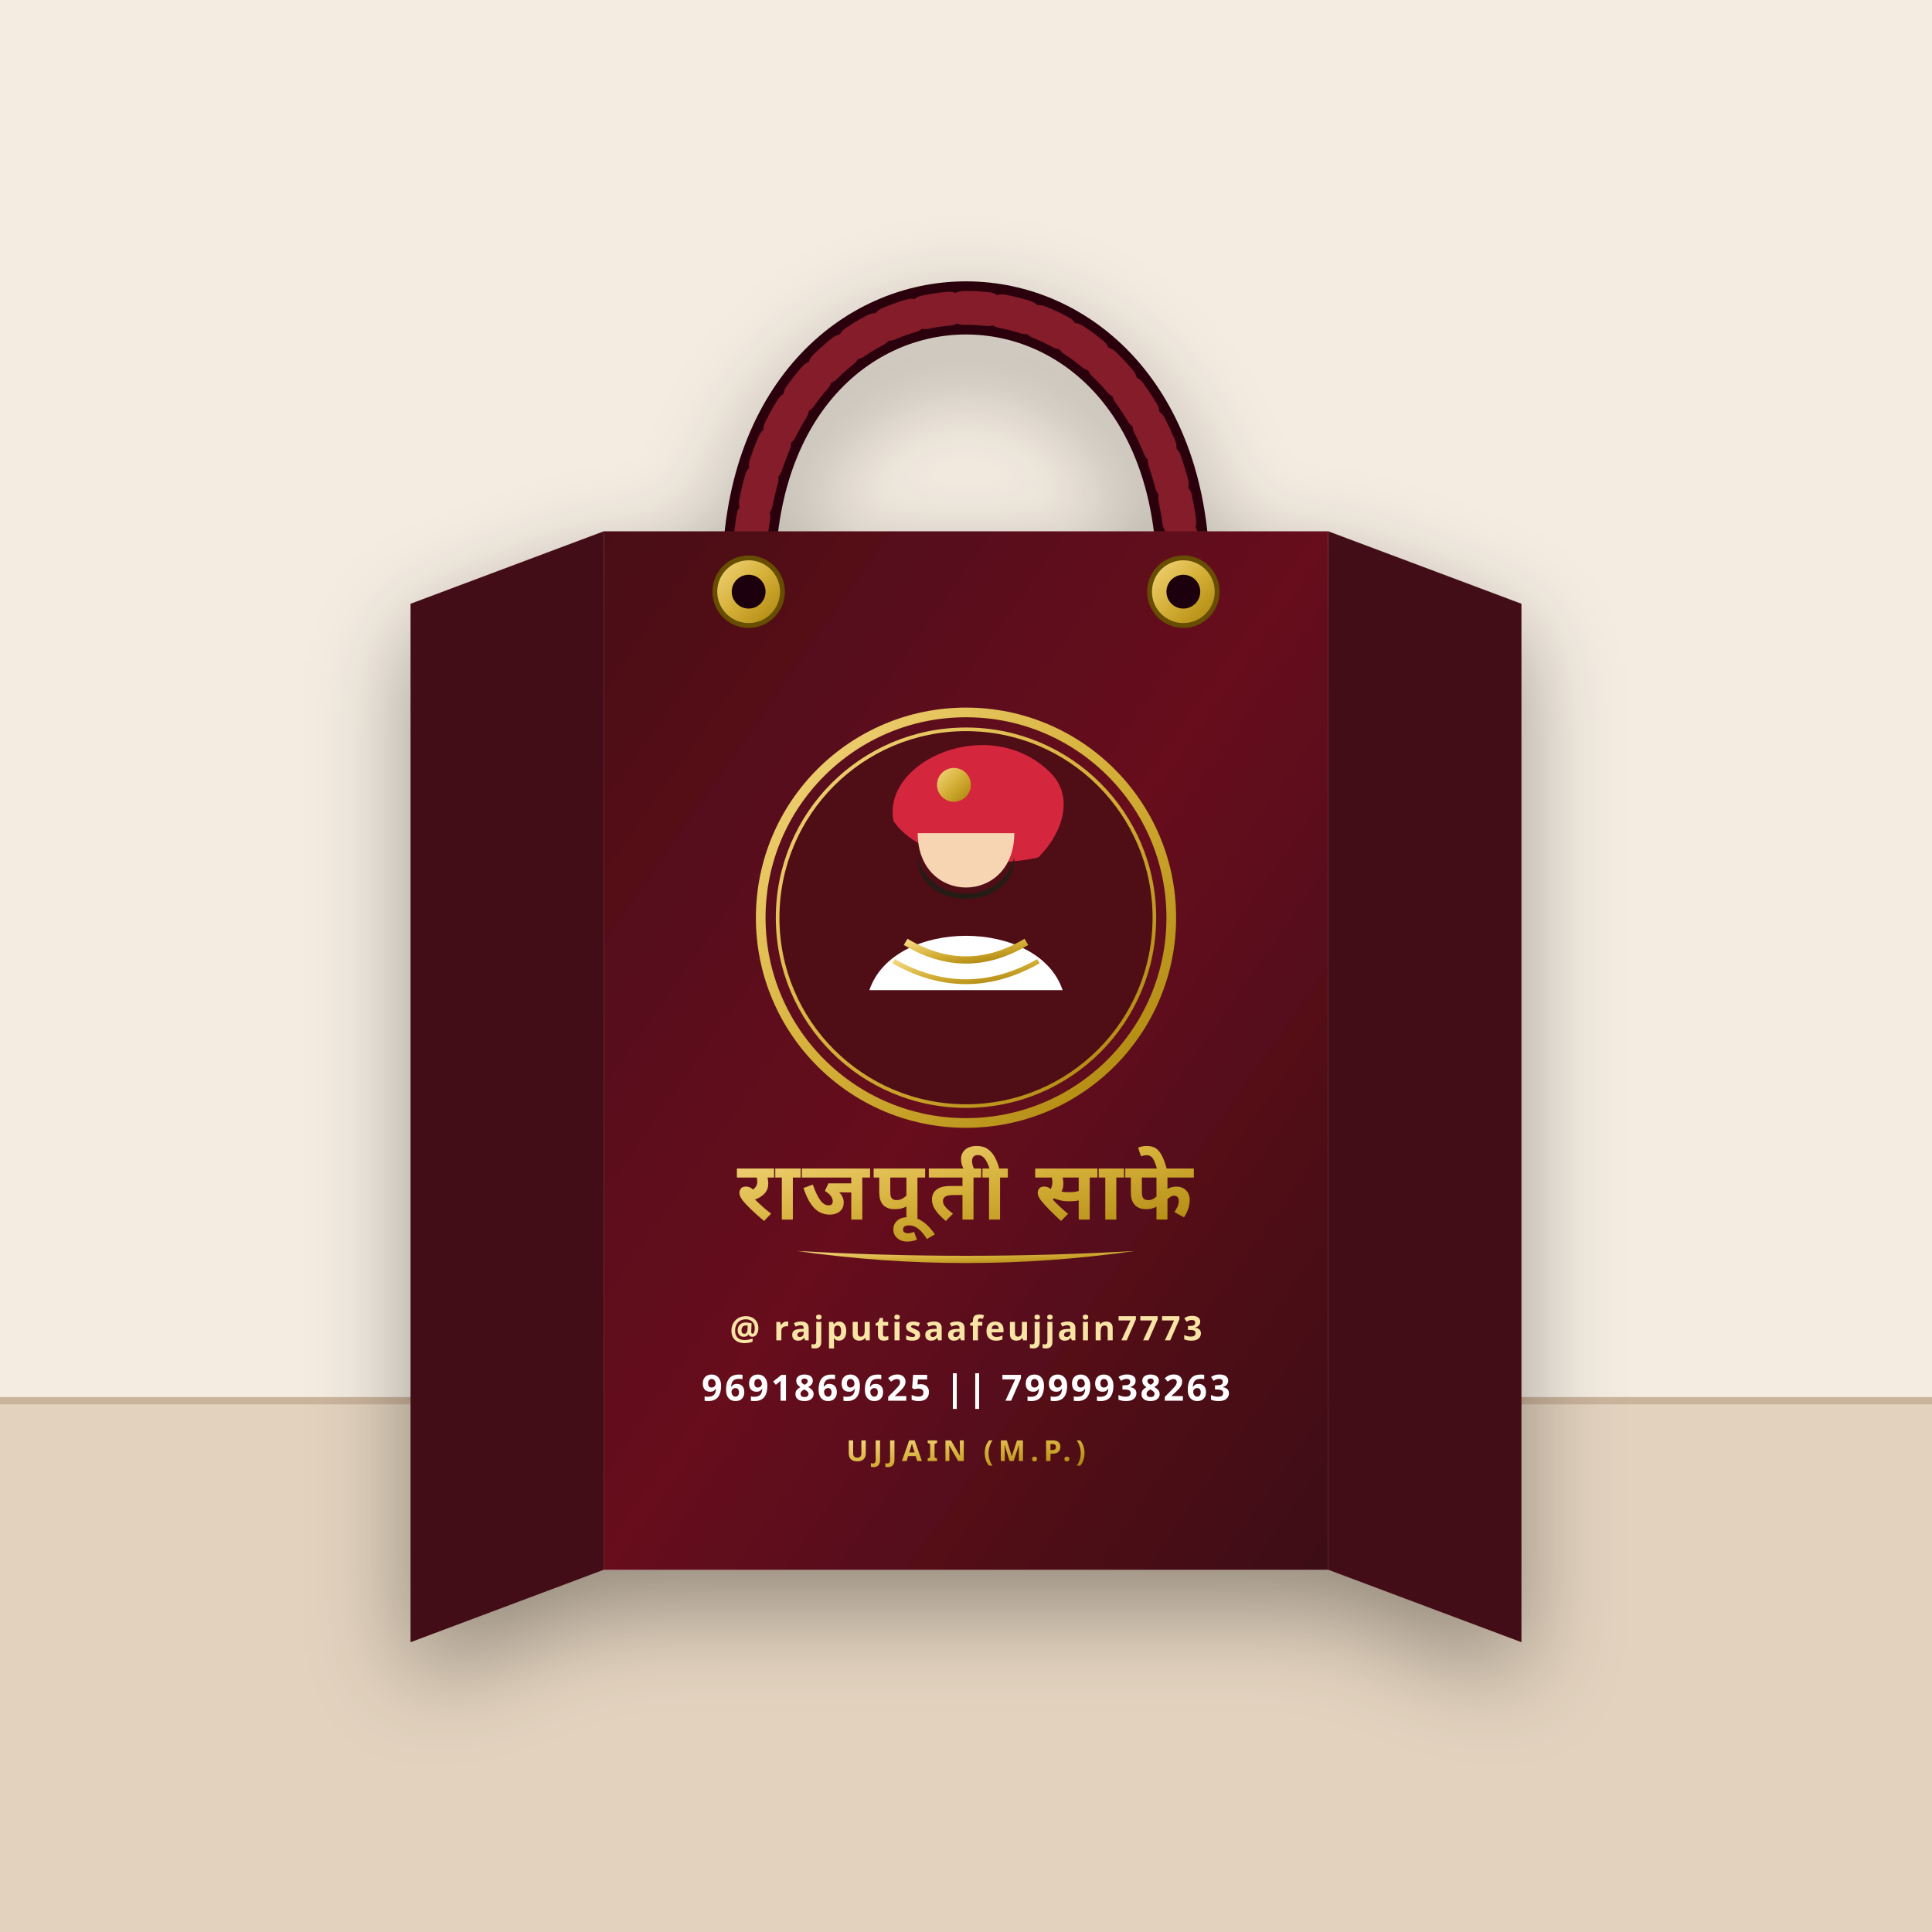
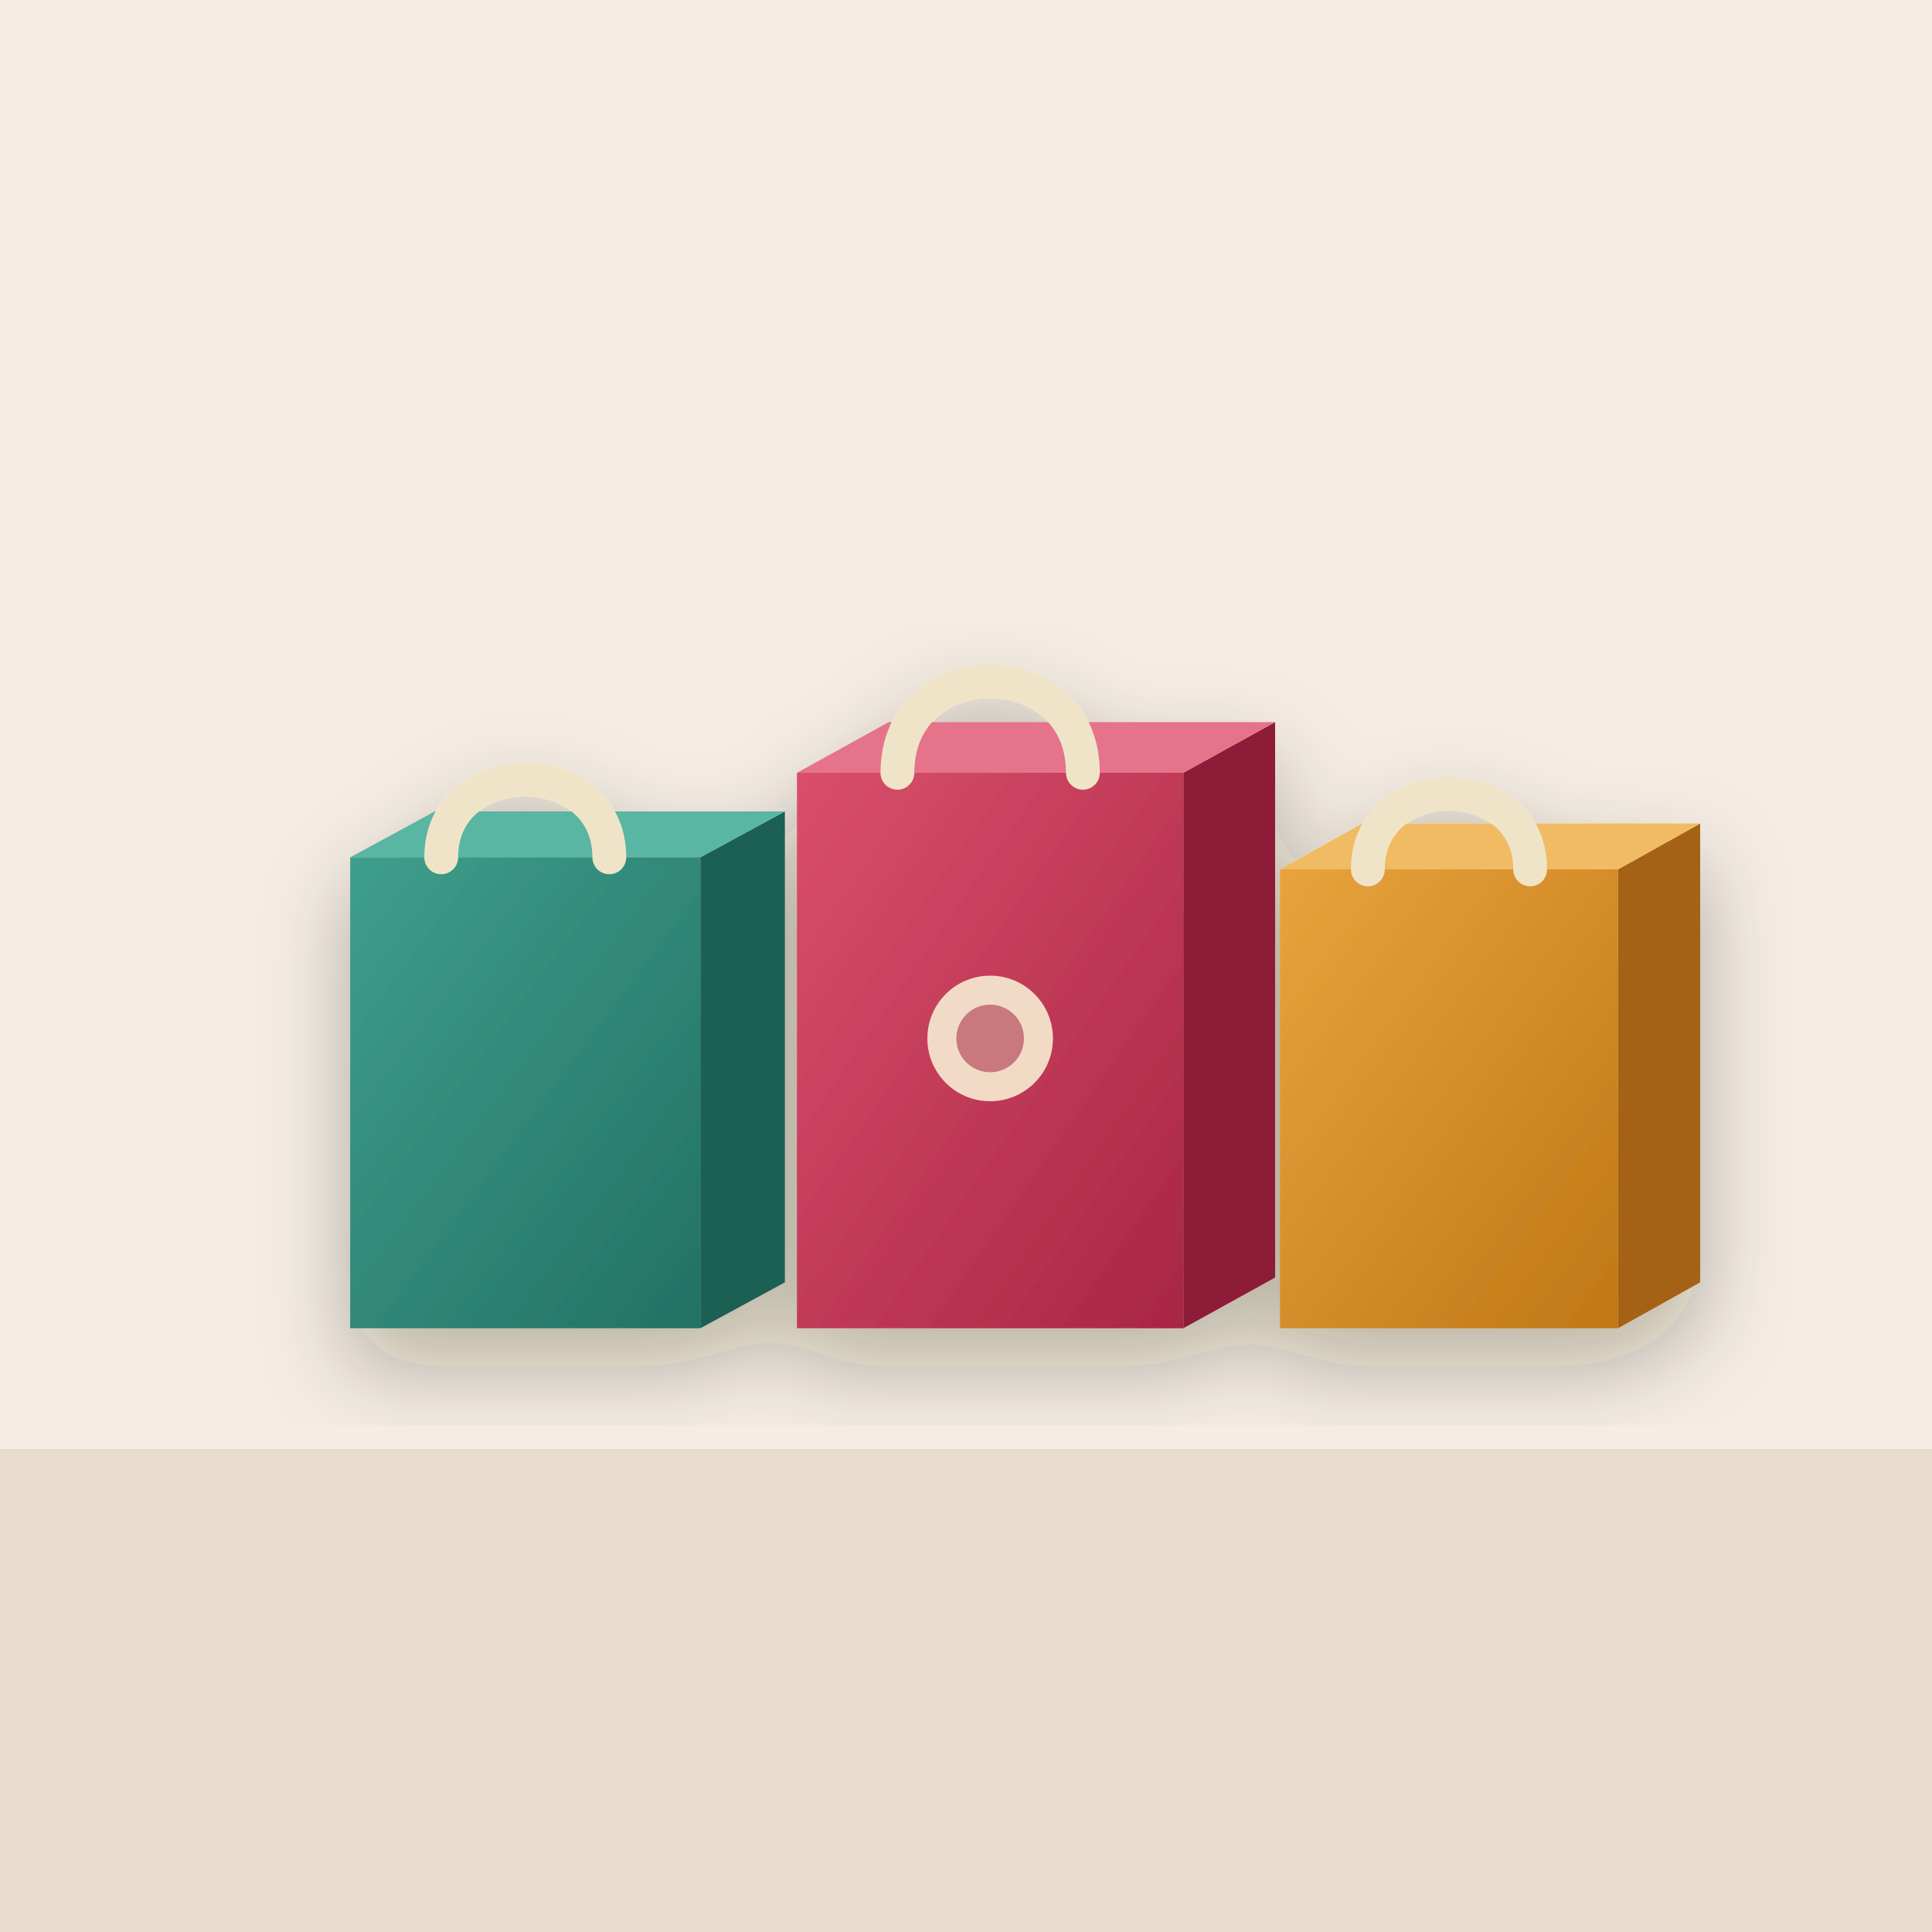
<svg xmlns="http://www.w3.org/2000/svg" viewBox="0 0 800 800" width="100%" height="100%">
  <defs>
-     <linearGradient id="bgGrad" x1="0%" y1="0%" x2="100%" y2="100%">
-       <stop offset="0%" stop-color="#4a0d16" />
-       <stop offset="50%" stop-color="#67111f" />
-       <stop offset="100%" stop-color="#3d0912" />
+     <linearGradient id="gfA" x1="0%" y1="0%" x2="100%" y2="100%">
+       <stop offset="0%" stop-color="#d94f6a" />
+       <stop offset="100%" stop-color="#a82644" />
    </linearGradient>
-     <linearGradient id="goldGrad" x1="0%" y1="0%" x2="100%" y2="100%">
-       <stop offset="0%" stop-color="#f5d77f" />
-       <stop offset="50%" stop-color="#d4af37" />
-       <stop offset="100%" stop-color="#aa820a" />
+     <linearGradient id="gfB" x1="0%" y1="0%" x2="100%" y2="100%">
+       <stop offset="0%" stop-color="#3f9e8c" />
+       <stop offset="100%" stop-color="#227263" />
    </linearGradient>
-     <filter id="shadow" x="-10%" y="-10%" width="120%" height="120%">
-       <feDropShadow dx="0" dy="15" stdDeviation="20" flood-color="#000" flood-opacity="0.35" />
+     <linearGradient id="gfC" x1="0%" y1="0%" x2="100%" y2="100%">
+       <stop offset="0%" stop-color="#e8a33d" />
+       <stop offset="100%" stop-color="#c07716" />
+     </linearGradient>
+     <filter id="soft" x="-15%" y="-15%" width="130%" height="130%">
+       <feDropShadow dx="0" dy="16" stdDeviation="18" flood-color="#2a1a0c" flood-opacity="0.28" />
    </filter>
  </defs>
-   <rect width="800" height="800" fill="#f4ece1" />
-   <rect y="580" width="800" height="220" fill="#e2d2be" />
-   <line x1="0" y1="580" x2="800" y2="580" stroke="#cbb49c" stroke-width="3" />
-   <g filter="url(#shadow)">
-     <path d="M 310 240 C 310 90, 490 90, 490 240" fill="none" stroke="#2b050c" stroke-width="22" stroke-linecap="round" />
-     <path d="M 310 240 C 310 90, 490 90, 490 240" fill="none" stroke="#841a29" stroke-width="14" stroke-dasharray="10,6" stroke-linecap="round" />
-     <polygon points="170,250 250,220 250,650 170,680" fill="#420a13" />
-     <polygon points="630,250 550,220 550,650 630,680" fill="#420a13" />
-     <polygon points="250,220 550,220 550,650 250,650" fill="url(#bgGrad)" />
-     <circle cx="310" cy="245" r="14" fill="url(#goldGrad)" stroke="#664d00" stroke-width="2" />
-     <circle cx="310" cy="245" r="7" fill="#1f0307" />
-     <circle cx="490" cy="245" r="14" fill="url(#goldGrad)" stroke="#664d00" stroke-width="2" />
-     <circle cx="490" cy="245" r="7" fill="#1f0307" />
-     <line x1="250" y1="222" x2="550" y2="222" stroke="url(#goldGrad)" stroke-width="4" />
-     <circle cx="400" cy="380" r="85" fill="none" stroke="url(#goldGrad)" stroke-width="4" />
-     <circle cx="400" cy="380" r="78" fill="#500c17" stroke="url(#goldGrad)" stroke-width="1.5" />
-     <path d="M 370 340 C 365 315, 410 295, 435 320 C 445 330, 440 345, 430 355 C 410 360, 380 355, 370 340 Z" fill="#d4263e" />
-     <circle cx="395" cy="325" r="7" fill="url(#goldGrad)" />
-     <path d="M 380 345 C 380 375, 420 375, 420 345 Z" fill="#f7d4b2" />
-     <path d="M 380 355 C 385 375, 415 375, 420 355 C 420 378, 380 378, 380 355 Z" fill="#261c18" />
-     <path d="M 360 410 C 370 380, 430 380, 440 410 Z" fill="#ffffff" />
-     <path d="M 375 390 Q 400 405 425 390" fill="none" stroke="url(#goldGrad)" stroke-width="3" />
-     <path d="M 370 398 Q 400 415 430 398" fill="none" stroke="url(#goldGrad)" stroke-width="2" />
-     <text x="400" y="505" font-family="'Noto Sans Devanagari', 'Cinzel', serif" font-size="34" font-weight="bold" fill="url(#goldGrad)" text-anchor="middle" letter-spacing="2">राजपूती साफे</text>
-     <path d="M 330 518 Q 400 528 470 518 Q 400 522 330 518" fill="url(#goldGrad)" />
-     <text x="400" y="555" font-family="sans-serif" font-size="14" font-weight="600" fill="#f8e4a5" text-anchor="middle" letter-spacing="1">@ rajputisaafeujjain7773</text>
-     <text x="400" y="580" font-family="sans-serif" font-size="15" font-weight="bold" fill="#ffffff" text-anchor="middle" letter-spacing="1">9691869625 || 7999938263</text>
-     <text x="400" y="605" font-family="sans-serif" font-size="12" font-weight="600" fill="url(#goldGrad)" text-anchor="middle" letter-spacing="2">UJJAIN (M.P.)</text>
+   <rect width="800" height="800" fill="#f5ede3" />
+   <rect y="600" width="800" height="200" fill="#e7dccd" />
+   <g filter="url(#soft)">
+     <polygon points="290,355 325,336 325,531 290,550" fill="#1b5f52" />
+     <polygon points="145,355 180,336 325,336 290,355" fill="#59b6a3" />
+     <rect x="145" y="355" width="145" height="195" fill="url(#gfB)" />
+     <path d="M 182.7 355 C 182.7 312.1, 252.3 312.1, 252.3 355" fill="none" stroke="#f0e4c8" stroke-width="14" stroke-linecap="round" />
+     <polygon points="490,320 528,299 528,529 490,550" fill="#8d1c37" />
+     <polygon points="330,320 368,299 528,299 490,320" fill="#e5738a" />
+     <rect x="330" y="320" width="160" height="230" fill="url(#gfA)" />
+     <path d="M 371.6 320 C 371.6 269.4, 448.4 269.4, 448.4 320" fill="none" stroke="#f0e4c8" stroke-width="14" stroke-linecap="round" />
+     <polygon points="670,360 704,341 704,531 670,550" fill="#a56212" />
+     <polygon points="530,360 564,341 704,341 670,360" fill="#f0bb63" />
+     <rect x="530" y="360" width="140" height="190" fill="url(#gfC)" />
+     <path d="M 566.4 360 C 566.4 318.2, 633.6 318.2, 633.6 360" fill="none" stroke="#f0e4c8" stroke-width="14" stroke-linecap="round" />
+     <circle cx="410" cy="430" r="26" fill="#f7ecd2" opacity="0.9" />
+     <circle cx="410" cy="430" r="14" fill="#a82644" opacity="0.55" />
  </g>
</svg>
